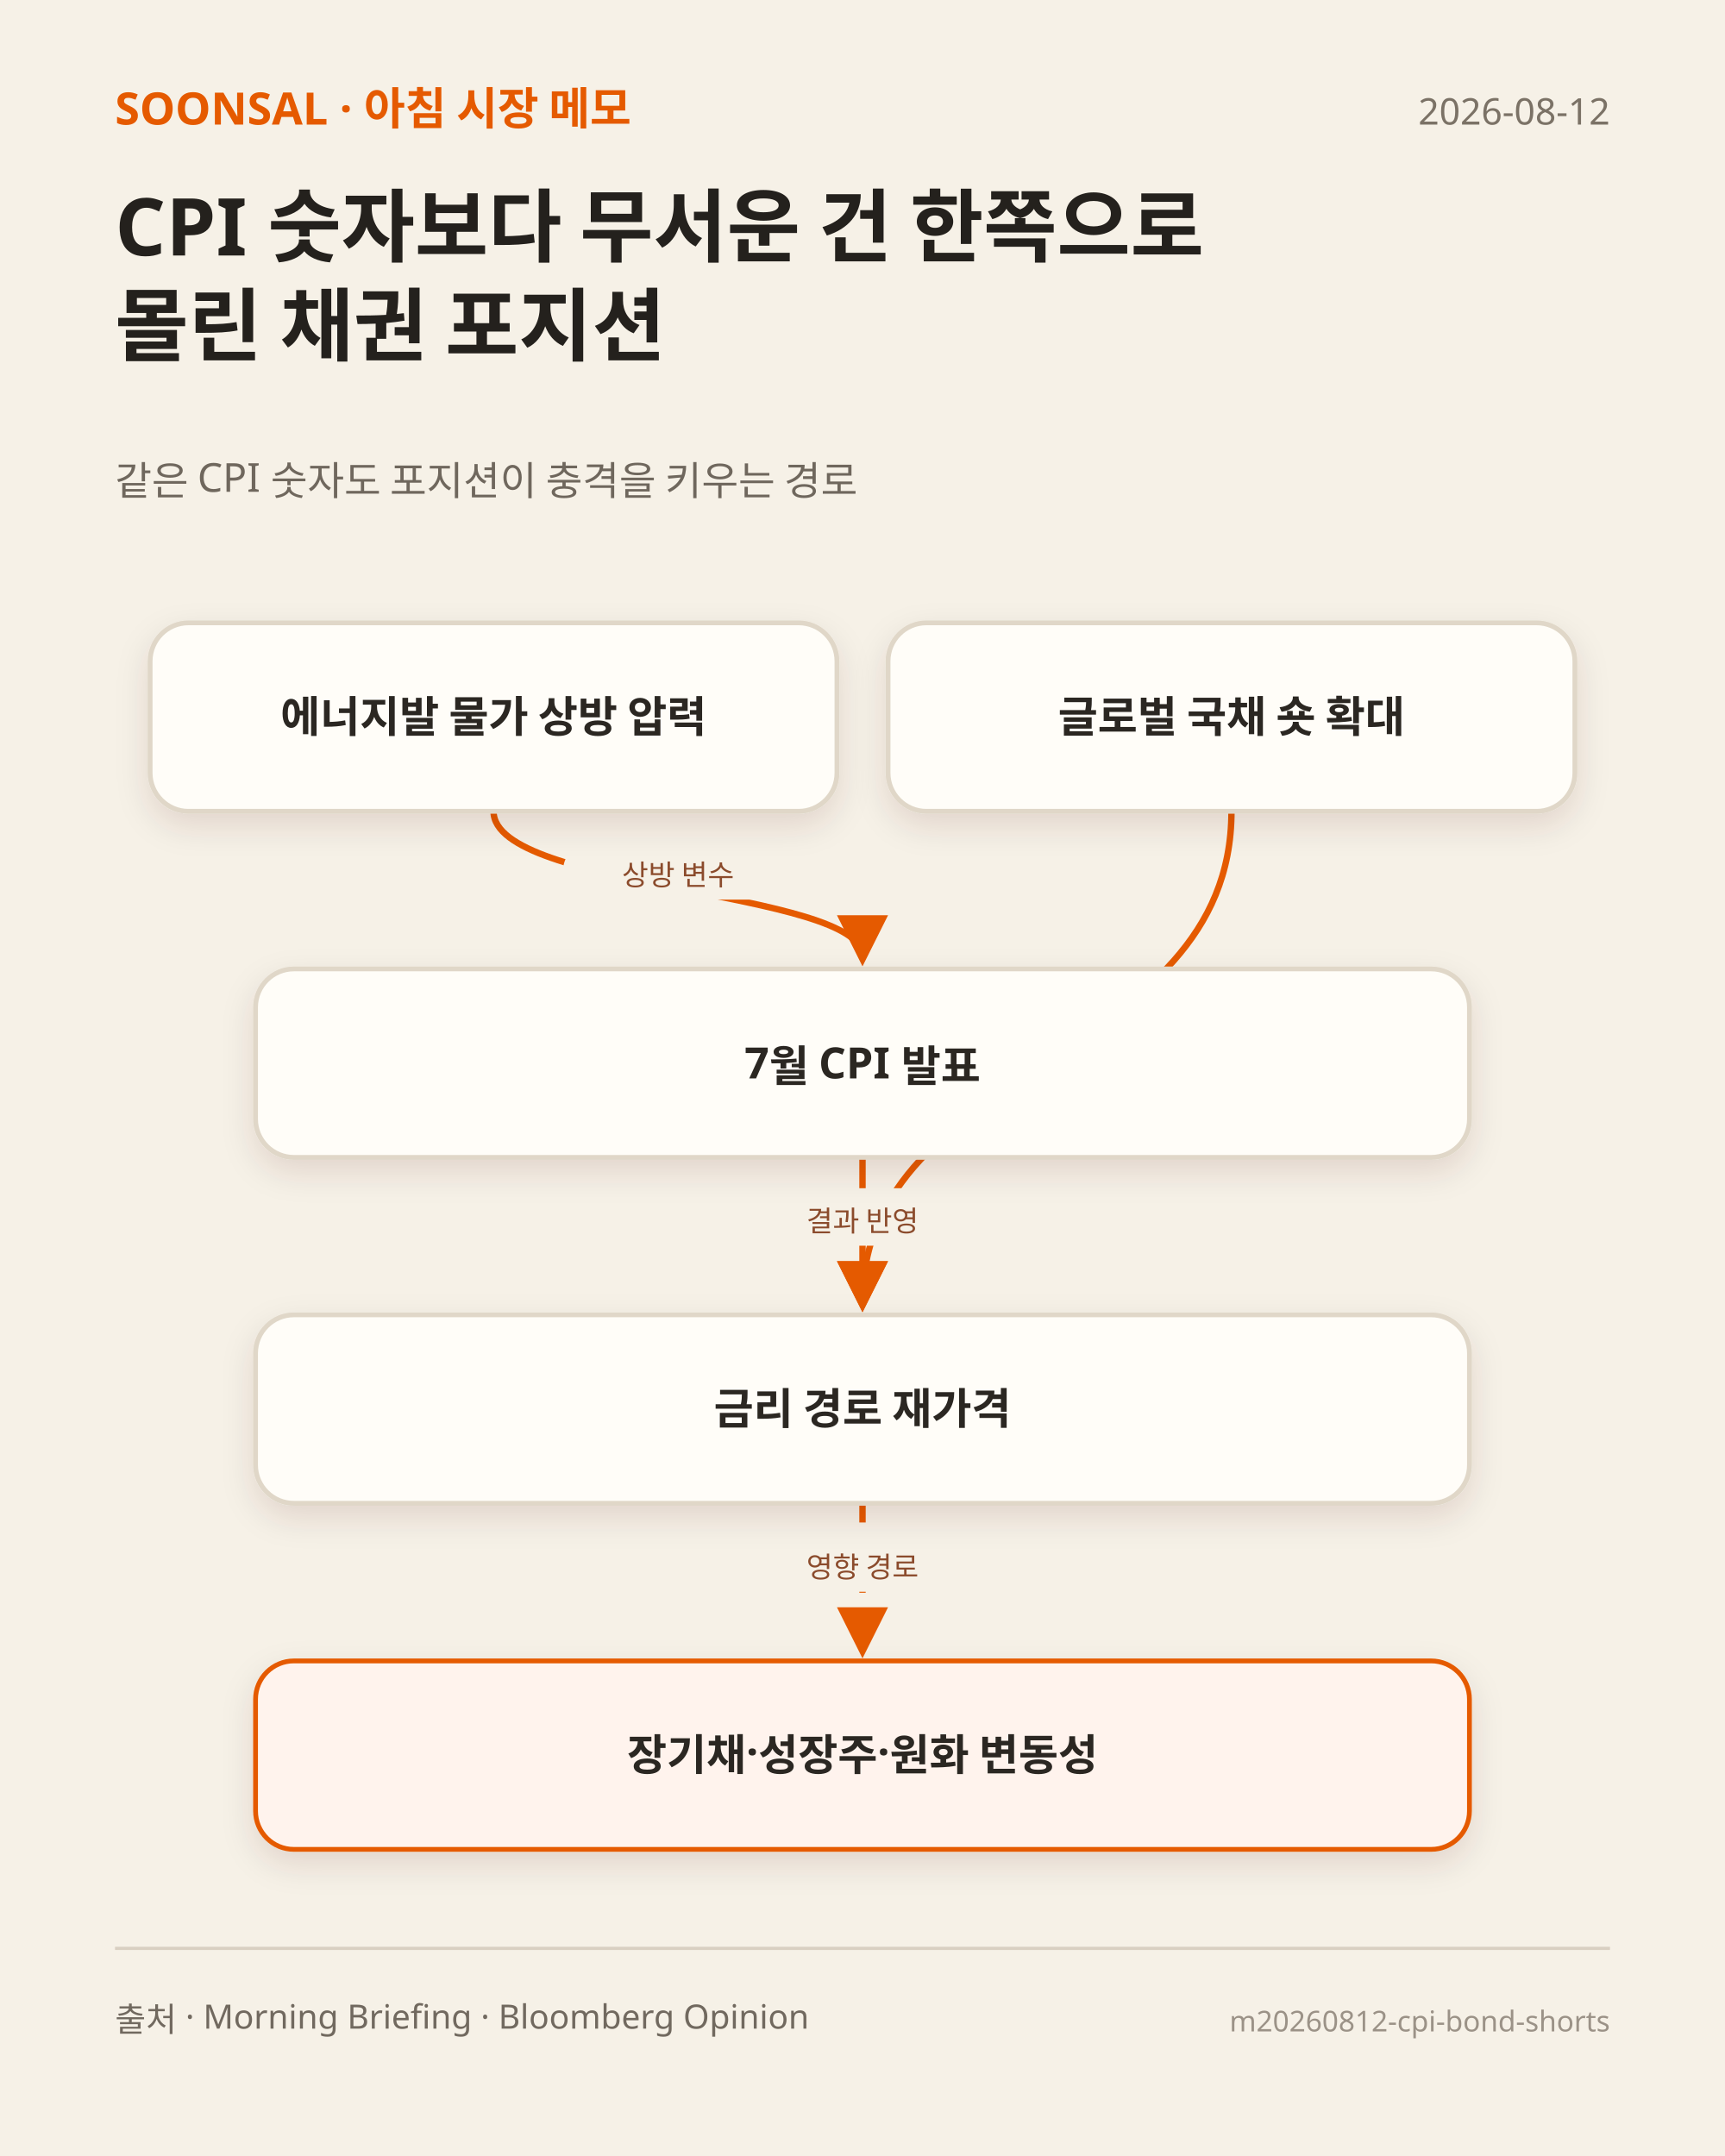
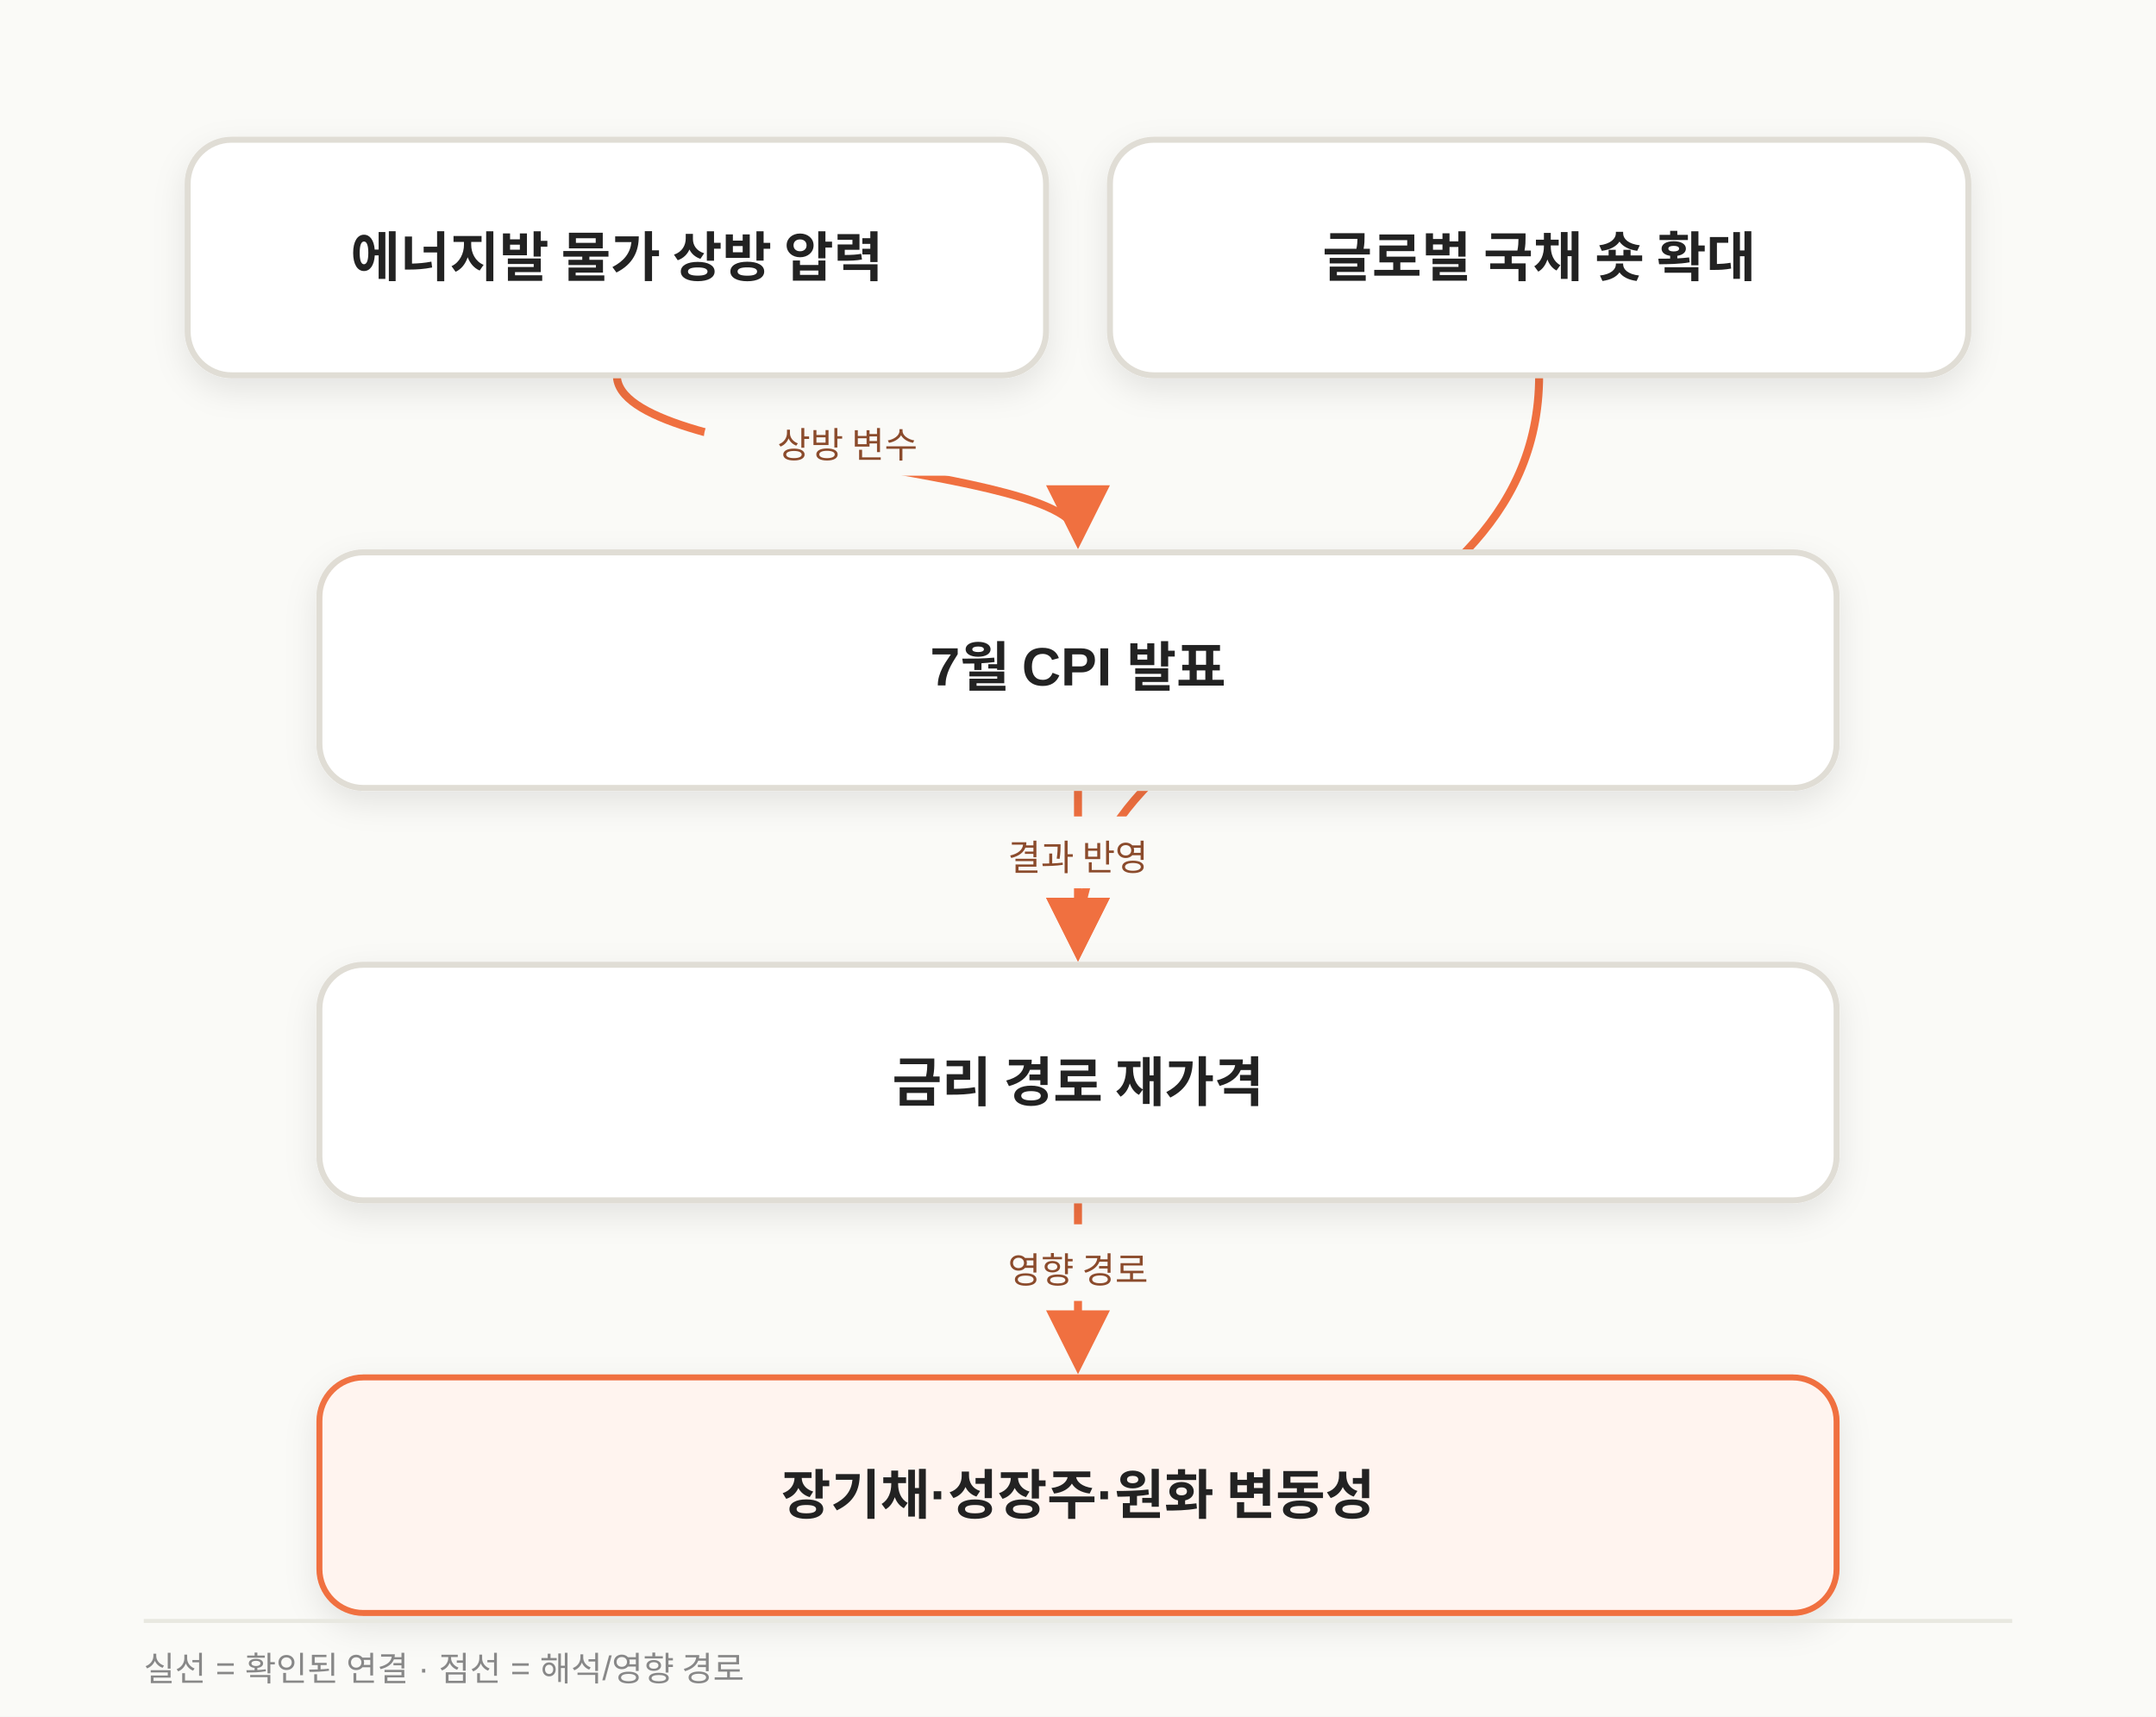
- <svg xmlns="http://www.w3.org/2000/svg" width="1080" height="1350" viewBox="0 0 1080 1350">
+ <svg xmlns="http://www.w3.org/2000/svg" width="1080" height="860" viewBox="0 0 1080 860">
  <defs>
    <filter id="shadow" x="-20%" y="-20%" width="140%" height="160%">
-       <feDropShadow dx="0" dy="8" stdDeviation="10" flood-color="#442718" flood-opacity=".12" />
+       <feDropShadow dx="0" dy="6" stdDeviation="8" flood-color="#111111" flood-opacity=".09" />
    </filter>
    <marker id="arrow" viewBox="0 0 10 10" refX="8" refY="5" markerWidth="8" markerHeight="8" orient="auto-start-reverse">
-       <path d="M 0 0 L 10 5 L 0 10 z" fill="#E55A00" />
+       <path d="M 0 0 L 10 5 L 0 10 z" fill="#F07040" />
    </marker>
  </defs>
-   <rect width="1080" height="1350" fill="#F6F1E7" />
-   <text x="72" y="78" font-family="Apple SD Gothic Neo,Malgun Gothic,sans-serif" font-size="28" font-weight="700" fill="#E55A00">SOONSAL · 아침 시장 메모</text>
-   <text x="1008" y="78" text-anchor="end" font-family="Apple SD Gothic Neo,Malgun Gothic,sans-serif" font-size="23" fill="#7B7266">2026-08-12</text>
-   <text x="72" y="160" font-family="Apple SD Gothic Neo,Malgun Gothic,sans-serif" font-size="50" font-weight="700" fill="#24211D">CPI 숫자보다 무서운 건 한쪽으로</text>
-   <text x="72" y="222" font-family="Apple SD Gothic Neo,Malgun Gothic,sans-serif" font-size="50" font-weight="700" fill="#24211D">몰린 채권 포지션</text>
-   <text x="72" y="310" font-family="Apple SD Gothic Neo,Malgun Gothic,sans-serif" font-size="25" fill="#6F675D">같은 CPI 숫자도 포지션이 충격을 키우는 경로</text>
-   <path d="M 309.0 508.0 C 309.0 557.3, 540.0 557.3, 540.0 598.7" fill="none" stroke="#E55A00" stroke-width="4" marker-end="url(#arrow)" />
-   <rect x="352.5" y="527.3" width="144" height="36" rx="18" fill="#F6F1E7" />
-   <text x="424.5" y="554.3" text-anchor="middle" font-family="Apple SD Gothic Neo,Malgun Gothic,sans-serif" font-size="18" fill="#8B4B2C">상방 변수</text>
-   <path d="M 771.0 508.0 C 771.0 665.7, 540.0 665.7, 540.0 815.3" fill="none" stroke="#E55A00" stroke-width="4" marker-end="url(#arrow)" />
-   <rect x="583.5" y="635.7" width="144" height="36" rx="18" fill="#F6F1E7" />
-   <text x="655.5" y="662.7" text-anchor="middle" font-family="Apple SD Gothic Neo,Malgun Gothic,sans-serif" font-size="18" fill="#8B4B2C">포지션 증폭</text>
-   <path d="M 540.0 724.7 C 540.0 774.0, 540.0 774.0, 540.0 815.3" fill="none" stroke="#E55A00" stroke-width="4" marker-end="url(#arrow)" />
-   <rect x="468.0" y="744.0" width="144" height="36" rx="18" fill="#F6F1E7" />
-   <text x="540.0" y="771.0" text-anchor="middle" font-family="Apple SD Gothic Neo,Malgun Gothic,sans-serif" font-size="18" fill="#8B4B2C">결과 반영</text>
-   <path d="M 540.0 941.3 C 540.0 990.7, 540.0 990.7, 540.0 1032.0" fill="none" stroke="#E55A00" stroke-width="4" stroke-dasharray="12 10" marker-end="url(#arrow)" />
-   <rect x="468.0" y="960.7" width="144" height="36" rx="18" fill="#F6F1E7" />
-   <text x="540.0" y="987.7" text-anchor="middle" font-family="Apple SD Gothic Neo,Malgun Gothic,sans-serif" font-size="18" fill="#8B4B2C">영향 경로</text>
-   <rect x="94.0" y="390.0" width="430.0" height="118" rx="24" fill="#FFFDF8" stroke="#E0D7C8" stroke-width="3" filter="url(#shadow)" />
-   <text x="309.0" y="449.0" text-anchor="middle" dominant-baseline="middle" font-family="Apple SD Gothic Neo,Malgun Gothic,sans-serif" font-size="27" font-weight="700" fill="#2B2722">에너지발 물가 상방 압력</text>
-   <rect x="556.0" y="390.0" width="430.0" height="118" rx="24" fill="#FFFDF8" stroke="#E0D7C8" stroke-width="3" filter="url(#shadow)" />
-   <text x="771.0" y="449.0" text-anchor="middle" dominant-baseline="middle" font-family="Apple SD Gothic Neo,Malgun Gothic,sans-serif" font-size="27" font-weight="700" fill="#2B2722">글로벌 국채 숏 확대</text>
-   <rect x="160.0" y="606.7" width="760.0" height="118" rx="24" fill="#FFFDF8" stroke="#E0D7C8" stroke-width="3" filter="url(#shadow)" />
-   <text x="540.0" y="665.7" text-anchor="middle" dominant-baseline="middle" font-family="Apple SD Gothic Neo,Malgun Gothic,sans-serif" font-size="27" font-weight="700" fill="#2B2722">7월 CPI 발표</text>
-   <rect x="160.0" y="823.3" width="760.0" height="118" rx="24" fill="#FFFDF8" stroke="#E0D7C8" stroke-width="3" filter="url(#shadow)" />
-   <text x="540.0" y="882.3" text-anchor="middle" dominant-baseline="middle" font-family="Apple SD Gothic Neo,Malgun Gothic,sans-serif" font-size="27" font-weight="700" fill="#2B2722">금리 경로 재가격</text>
-   <rect x="160.0" y="1040.0" width="760.0" height="118" rx="24" fill="#FFF3ED" stroke="#E55A00" stroke-width="3" filter="url(#shadow)" />
-   <text x="540.0" y="1099.0" text-anchor="middle" dominant-baseline="middle" font-family="Apple SD Gothic Neo,Malgun Gothic,sans-serif" font-size="27" font-weight="700" fill="#2B2722">장기채·성장주·원화 변동성</text>
-   <line x1="72" y1="1220" x2="1008" y2="1220" stroke="#D9D0C2" stroke-width="2" />
-   <text x="72" y="1272" font-family="Apple SD Gothic Neo,Malgun Gothic,sans-serif" font-size="21" fill="#71695F">출처 · Morning Briefing · Bloomberg Opinion</text>
-   <text x="1008" y="1272" text-anchor="end" font-family="Apple SD Gothic Neo,Malgun Gothic,sans-serif" font-size="18" fill="#9B9287">m20260812-cpi-bond-shorts</text>
+   <rect width="1080" height="860" fill="#FAFAF7" />
+   <path d="M 309.0 188.0 C 309.0 232.3, 540.0 232.3, 540.0 268.7" fill="none" stroke="#F07040" stroke-width="4" marker-end="url(#arrow)" />
+   <rect x="352.5" y="202.3" width="144" height="36" rx="18" fill="#FAFAF7" />
+   <text x="424.5" y="229.3" text-anchor="middle" font-family="Apple SD Gothic Neo,Malgun Gothic,Arial,sans-serif" font-size="18" fill="#8B4B2C">상방 변수</text>
+   <path d="M 771.0 188.0 C 771.0 335.7, 540.0 335.7, 540.0 475.3" fill="none" stroke="#F07040" stroke-width="4" marker-end="url(#arrow)" />
+   <rect x="583.5" y="305.7" width="144" height="36" rx="18" fill="#FAFAF7" />
+   <text x="655.5" y="332.7" text-anchor="middle" font-family="Apple SD Gothic Neo,Malgun Gothic,Arial,sans-serif" font-size="18" fill="#8B4B2C">포지션 증폭</text>
+   <path d="M 540.0 394.7 C 540.0 439.0, 540.0 439.0, 540.0 475.3" fill="none" stroke="#F07040" stroke-width="4" marker-end="url(#arrow)" />
+   <rect x="468.0" y="409.0" width="144" height="36" rx="18" fill="#FAFAF7" />
+   <text x="540.0" y="436.0" text-anchor="middle" font-family="Apple SD Gothic Neo,Malgun Gothic,Arial,sans-serif" font-size="18" fill="#8B4B2C">결과 반영</text>
+   <path d="M 540.0 601.3 C 540.0 645.7, 540.0 645.7, 540.0 682.0" fill="none" stroke="#F07040" stroke-width="4" stroke-dasharray="12 10" marker-end="url(#arrow)" />
+   <rect x="468.0" y="615.7" width="144" height="36" rx="18" fill="#FAFAF7" />
+   <text x="540.0" y="642.7" text-anchor="middle" font-family="Apple SD Gothic Neo,Malgun Gothic,Arial,sans-serif" font-size="18" fill="#8B4B2C">영향 경로</text>
+   <rect x="94.0" y="70.0" width="430.0" height="118" rx="22" fill="#FFFFFF" stroke="#E0DDD5" stroke-width="3" filter="url(#shadow)" />
+   <text x="309.0" y="129.0" text-anchor="middle" dominant-baseline="middle" font-family="Apple SD Gothic Neo,Malgun Gothic,Arial,sans-serif" font-size="27" font-weight="700" fill="#222222">에너지발 물가 상방 압력</text>
+   <rect x="556.0" y="70.0" width="430.0" height="118" rx="22" fill="#FFFFFF" stroke="#E0DDD5" stroke-width="3" filter="url(#shadow)" />
+   <text x="771.0" y="129.0" text-anchor="middle" dominant-baseline="middle" font-family="Apple SD Gothic Neo,Malgun Gothic,Arial,sans-serif" font-size="27" font-weight="700" fill="#222222">글로벌 국채 숏 확대</text>
+   <rect x="160.0" y="276.7" width="760.0" height="118" rx="22" fill="#FFFFFF" stroke="#E0DDD5" stroke-width="3" filter="url(#shadow)" />
+   <text x="540.0" y="335.7" text-anchor="middle" dominant-baseline="middle" font-family="Apple SD Gothic Neo,Malgun Gothic,Arial,sans-serif" font-size="27" font-weight="700" fill="#222222">7월 CPI 발표</text>
+   <rect x="160.0" y="483.3" width="760.0" height="118" rx="22" fill="#FFFFFF" stroke="#E0DDD5" stroke-width="3" filter="url(#shadow)" />
+   <text x="540.0" y="542.3" text-anchor="middle" dominant-baseline="middle" font-family="Apple SD Gothic Neo,Malgun Gothic,Arial,sans-serif" font-size="27" font-weight="700" fill="#222222">금리 경로 재가격</text>
+   <rect x="160.0" y="690.0" width="760.0" height="118" rx="22" fill="#FFF4EF" stroke="#F07040" stroke-width="3" filter="url(#shadow)" />
+   <text x="540.0" y="749.0" text-anchor="middle" dominant-baseline="middle" font-family="Apple SD Gothic Neo,Malgun Gothic,Arial,sans-serif" font-size="27" font-weight="700" fill="#222222">장기채·성장주·원화 변동성</text>
+   <line x1="72" y1="812" x2="1008" y2="812" stroke="#E8E8E0" stroke-width="2" />
+   <text x="72" y="842" font-family="Apple SD Gothic Neo,Malgun Gothic,Arial,sans-serif" font-size="17" fill="#888888">실선 = 확인된 연결 · 점선 = 해석/영향 경로</text>
</svg>
